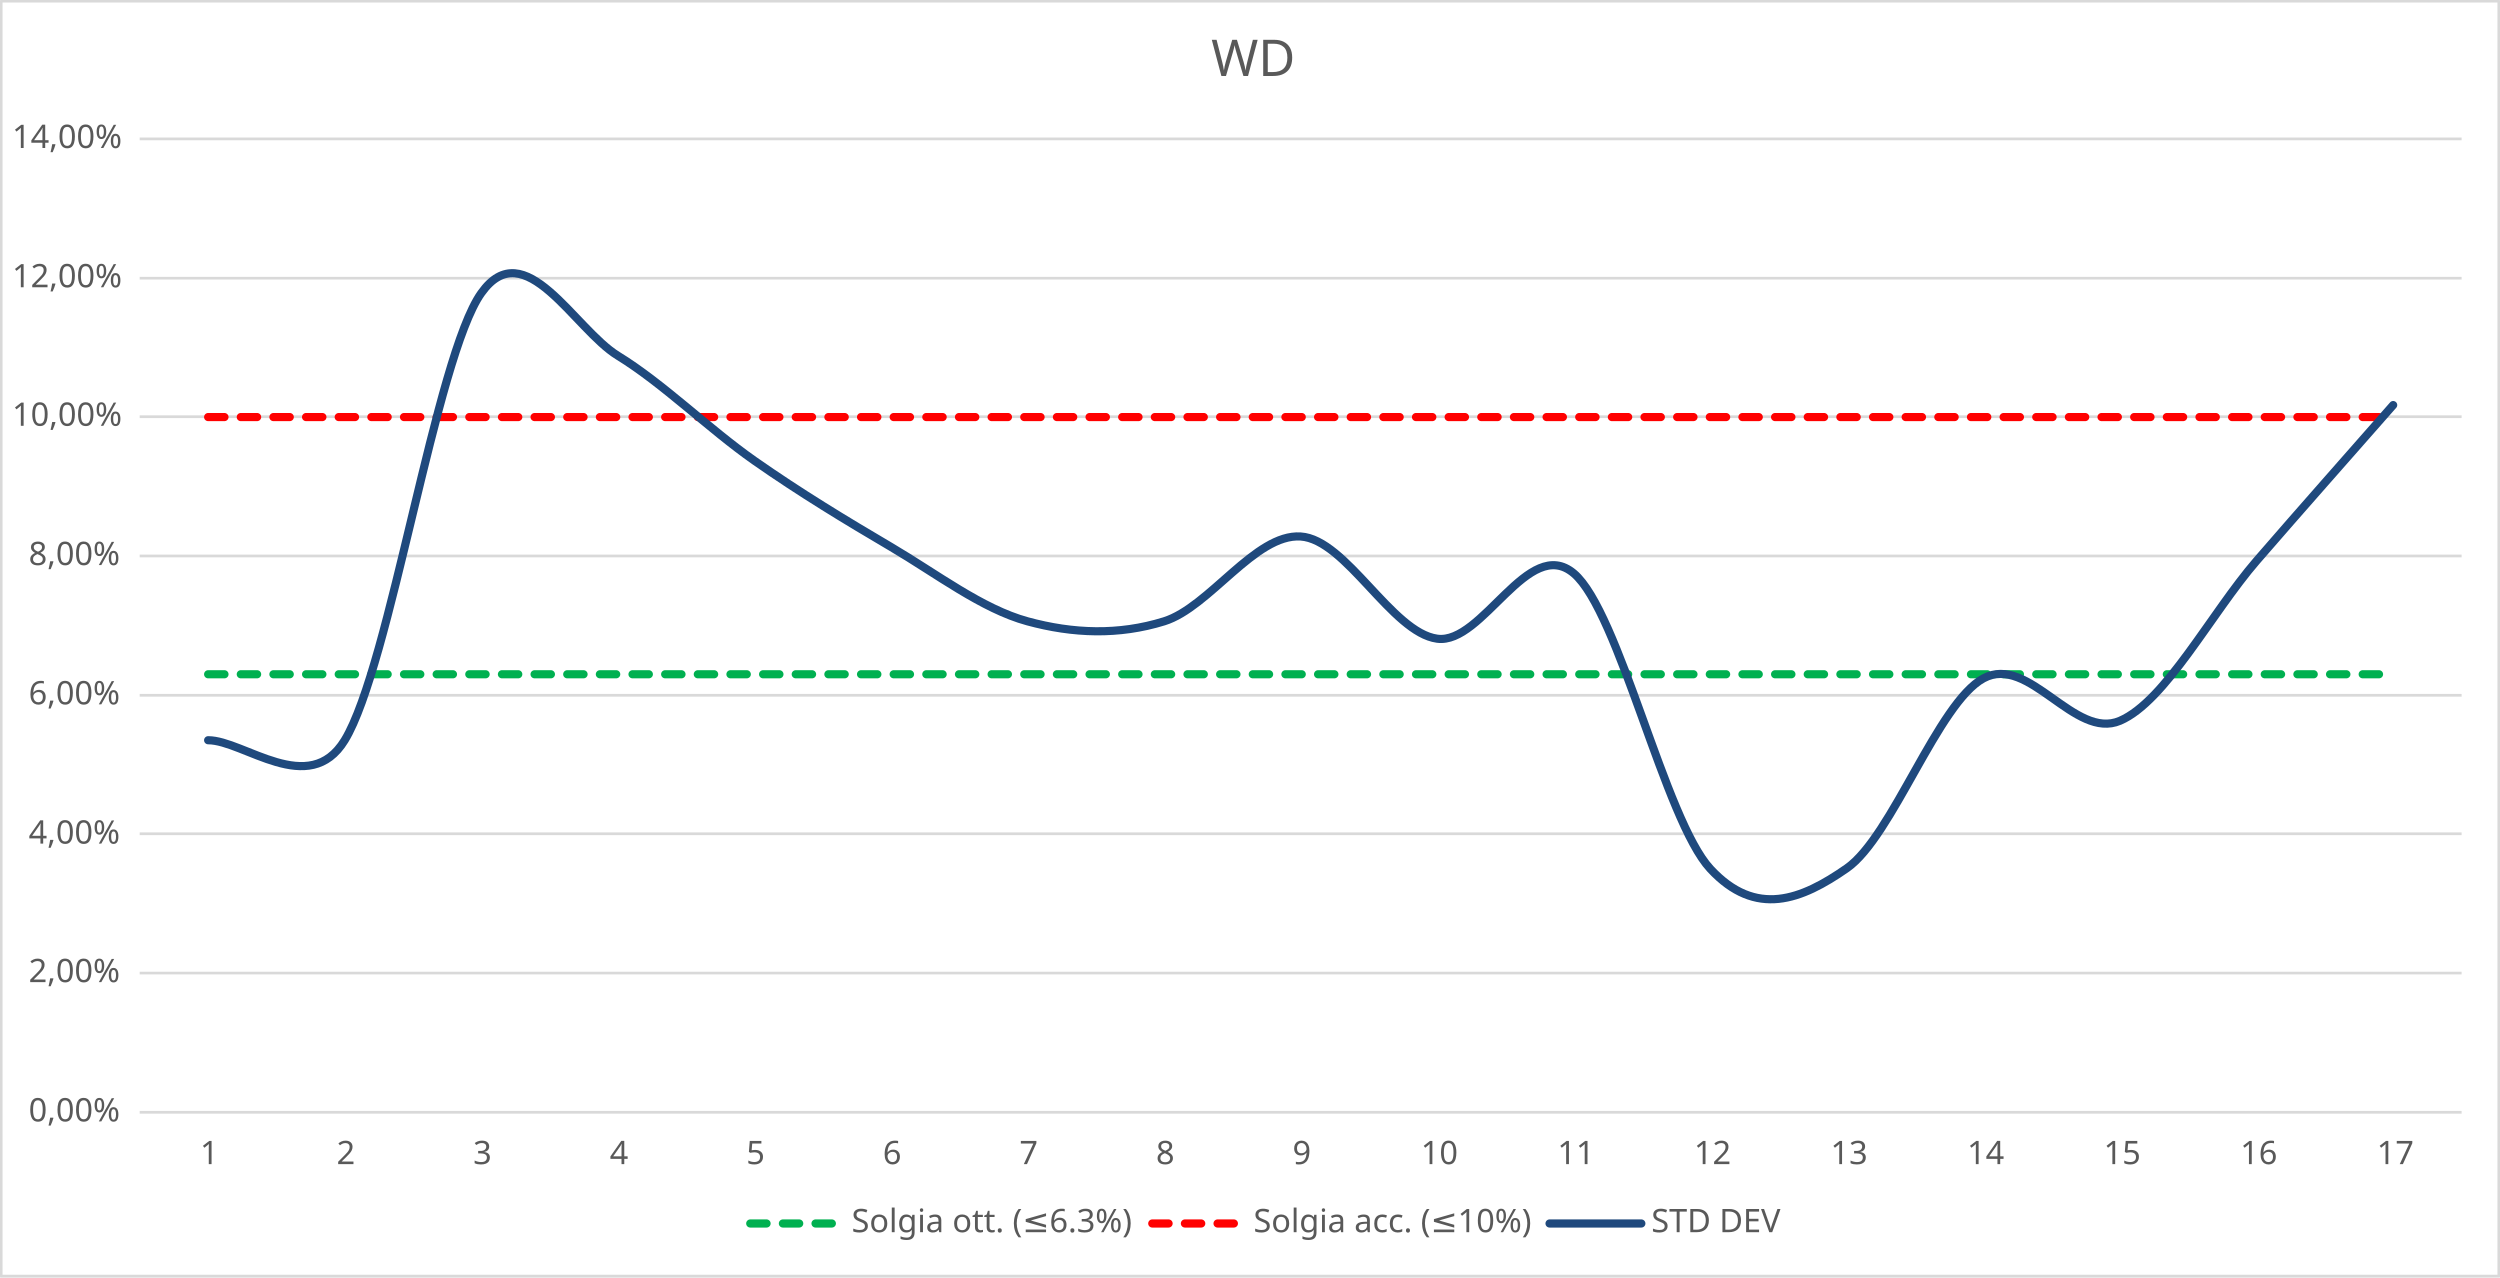
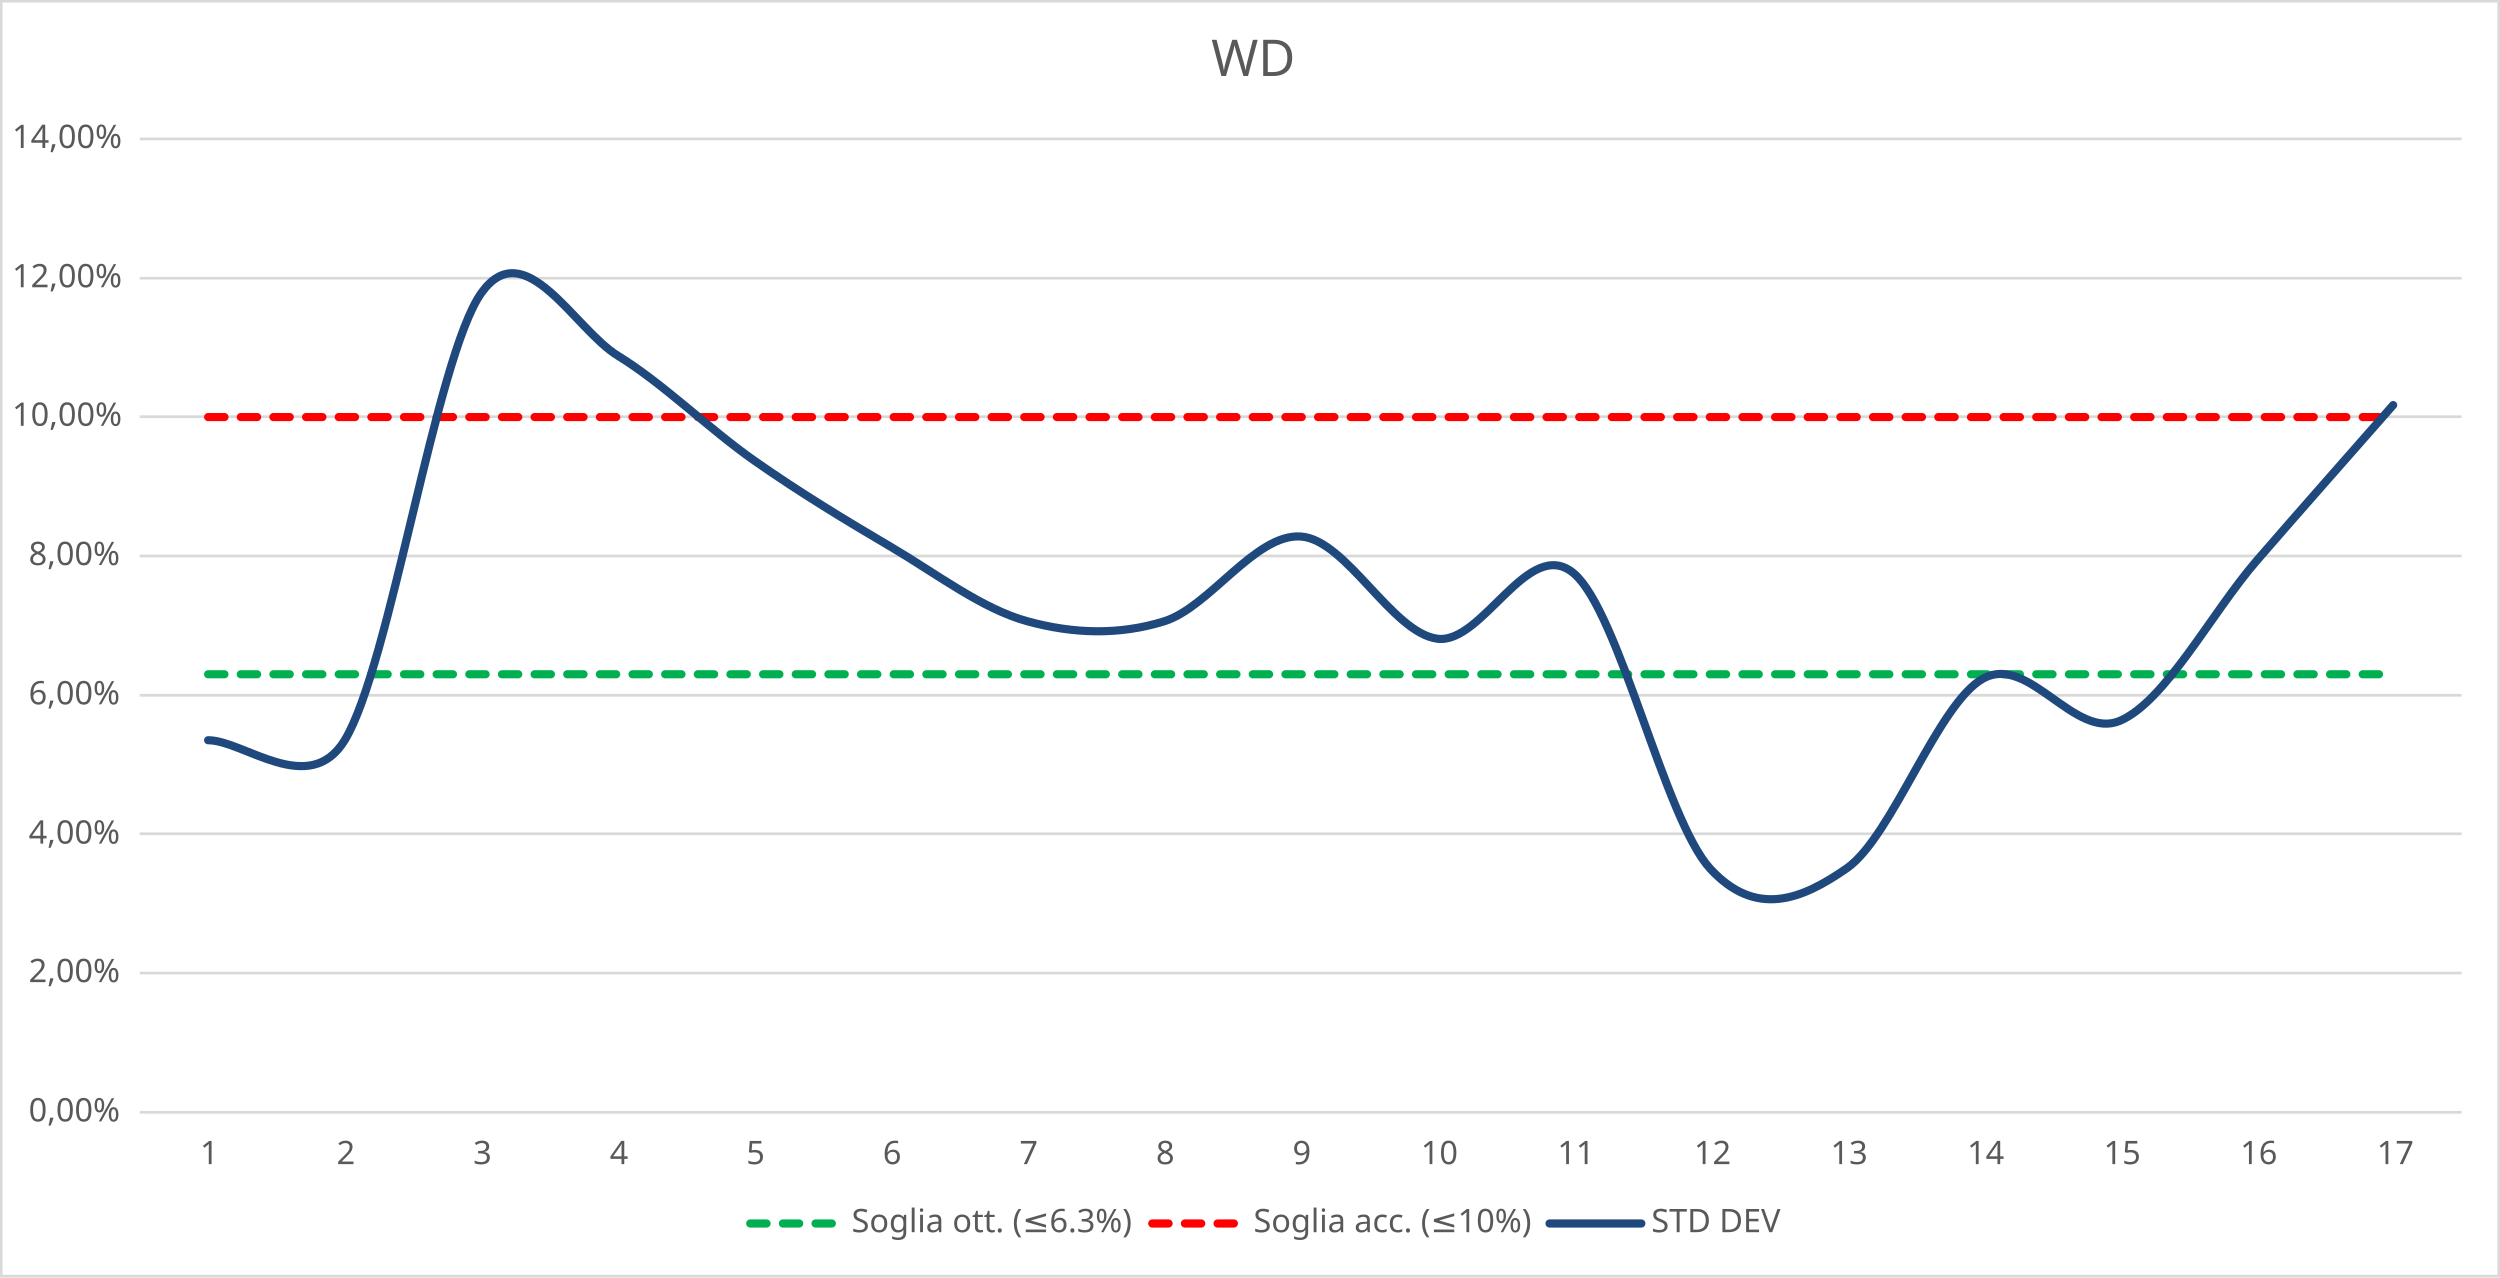
<svg xmlns="http://www.w3.org/2000/svg" width="3159" height="1614" xml:space="preserve" overflow="hidden">
  <defs>
    <clipPath id="clip0">
      <rect x="733" y="611" width="3159" height="1614" />
    </clipPath>
  </defs>
  <g clip-path="url(#clip0)" transform="translate(-733 -611)">
    <rect x="734" y="612" width="3156" height="1611" fill="#FFFFFF" />
    <g>
      <path d="M909.5 1840.56 3843.5 1840.56M909.5 1664.55 3843.5 1664.55M909.5 1489.55 3843.5 1489.55M909.5 1313.54 3843.5 1313.54M909.5 1137.54 3843.5 1137.54M909.5 962.532 3843.5 962.532M909.5 786.5 3843.5 786.5" stroke="#D9D9D9" stroke-width="3.438" stroke-linejoin="round" stroke-miterlimit="10" fill="none" />
    </g>
    <g>
      <path d="M909.5 2016.5 3843.5 2016.5" stroke="#D9D9D9" stroke-width="3.438" stroke-linejoin="round" stroke-miterlimit="10" fill="none" fill-rule="evenodd" />
    </g>
    <g>
      <path d="M996 1463 1169.04 1463 1341.04 1463 1514.05 1463 1686.06 1463 1859.06 1463 2032.07 1463 2204.07 1463 2377.08 1463 2549.08 1463 2722.09 1463 2894.09 1463 3067.1 1463 3239.11 1463 3412.11 1463 3585.12 1463 3757 1463" stroke="#00B050" stroke-width="10.312" stroke-linecap="round" stroke-linejoin="round" stroke-miterlimit="10" stroke-dasharray="20.625 20.625" fill="none" />
    </g>
    <g>
      <path d="M996 1138 1169.04 1138 1341.04 1138 1514.05 1138 1686.06 1138 1859.06 1138 2032.07 1138 2204.07 1138 2377.08 1138 2549.08 1138 2722.09 1138 2894.09 1138 3067.1 1138 3239.11 1138 3412.11 1138 3585.12 1138 3757 1138" stroke="#FF0000" stroke-width="10.312" stroke-linecap="round" stroke-linejoin="round" stroke-miterlimit="10" stroke-dasharray="20.625 20.625" fill="none" />
    </g>
    <g>
      <path d="M996 1546.36C1040.98 1546.36 1123.58 1619.99 1168.56 1546.36 1226.08 1452.19 1283.6 1062.36 1341.12 981.382 1396.09 904 1458.72 1026.74 1513.69 1060.46 1571.21 1095.75 1628.73 1152.87 1686.25 1193.14 1743.77 1233.41 1801.29 1268.26 1858.81 1302.09 1916.33 1335.92 1973.85 1380.44 2031.38 1396.11 2088.9 1411.78 2146.42 1413.97 2203.94 1396.11 2261.46 1378.24 2318.98 1285.25 2376.5 1288.91 2434.02 1292.57 2491.54 1410.31 2549.06 1418.07 2606.58 1425.83 2664.1 1287.01 2721.62 1335.48 2779.15 1383.95 2836.67 1646.82 2894.19 1708.91 2951.71 1771 3009.23 1748.15 3066.75 1708.03 3124.27 1667.9 3181.79 1499.2 3239.31 1468.16 3296.83 1437.11 3354.35 1546.5 3411.87 1521.75 3469.4 1497.01 3526.92 1386.15 3584.44 1319.66 3641.96 1253.18 3699.48 1188.45 3757 1122.85" stroke="#1F497D" stroke-width="10.312" stroke-linecap="round" stroke-linejoin="round" stroke-miterlimit="10" fill="none" />
    </g>
    <g>
      <text fill="#595959" font-family="Calibri,Calibri_MSFontService,sans-serif" font-weight="400" font-size="41" transform="matrix(1 0 0 1 769.192 2028)">0,00%</text>
    </g>
    <g>
      <text fill="#595959" font-family="Calibri,Calibri_MSFontService,sans-serif" font-weight="400" font-size="41" transform="matrix(1 0 0 1 769.192 1852)">2,00%</text>
    </g>
    <g>
      <text fill="#595959" font-family="Calibri,Calibri_MSFontService,sans-serif" font-weight="400" font-size="41" transform="matrix(1 0 0 1 769.192 1677)">4,00%</text>
    </g>
    <g>
      <text fill="#595959" font-family="Calibri,Calibri_MSFontService,sans-serif" font-weight="400" font-size="41" transform="matrix(1 0 0 1 769.192 1501)">6,00%</text>
    </g>
    <g>
      <text fill="#595959" font-family="Calibri,Calibri_MSFontService,sans-serif" font-weight="400" font-size="41" transform="matrix(1 0 0 1 769.192 1325)">8,00%</text>
    </g>
    <g>
      <text fill="#595959" font-family="Calibri,Calibri_MSFontService,sans-serif" font-weight="400" font-size="41" transform="matrix(1 0 0 1 748.292 1149)">10,00%</text>
    </g>
    <g>
      <text fill="#595959" font-family="Calibri,Calibri_MSFontService,sans-serif" font-weight="400" font-size="41" transform="matrix(1 0 0 1 748.292 974)">12,00%</text>
    </g>
    <g>
      <text fill="#595959" font-family="Calibri,Calibri_MSFontService,sans-serif" font-weight="400" font-size="41" transform="matrix(1 0 0 1 748.292 798)">14,00%</text>
    </g>
    <g>
      <text fill="#595959" font-family="Calibri,Calibri_MSFontService,sans-serif" font-weight="400" font-size="41" transform="matrix(1 0 0 1 985.773 2082)">1</text>
    </g>
    <g>
      <text fill="#595959" font-family="Calibri,Calibri_MSFontService,sans-serif" font-weight="400" font-size="41" transform="matrix(1 0 0 1 1158.33 2082)">2</text>
    </g>
    <g>
      <text fill="#595959" font-family="Calibri,Calibri_MSFontService,sans-serif" font-weight="400" font-size="41" transform="matrix(1 0 0 1 1330.9 2082)">3</text>
    </g>
    <g>
      <text fill="#595959" font-family="Calibri,Calibri_MSFontService,sans-serif" font-weight="400" font-size="41" transform="matrix(1 0 0 1 1503.46 2082)">4</text>
    </g>
    <g>
      <text fill="#595959" font-family="Calibri,Calibri_MSFontService,sans-serif" font-weight="400" font-size="41" transform="matrix(1 0 0 1 1676.02 2082)">5</text>
    </g>
    <g>
      <text fill="#595959" font-family="Calibri,Calibri_MSFontService,sans-serif" font-weight="400" font-size="41" transform="matrix(1 0 0 1 1848.58 2082)">6</text>
    </g>
    <g>
      <text fill="#595959" font-family="Calibri,Calibri_MSFontService,sans-serif" font-weight="400" font-size="41" transform="matrix(1 0 0 1 2021.14 2082)">7</text>
    </g>
    <g>
      <text fill="#595959" font-family="Calibri,Calibri_MSFontService,sans-serif" font-weight="400" font-size="41" transform="matrix(1 0 0 1 2193.7 2082)">8</text>
    </g>
    <g>
      <text fill="#595959" font-family="Calibri,Calibri_MSFontService,sans-serif" font-weight="400" font-size="41" transform="matrix(1 0 0 1 2366.26 2082)">9</text>
    </g>
    <g>
      <text fill="#595959" font-family="Calibri,Calibri_MSFontService,sans-serif" font-weight="400" font-size="41" transform="matrix(1 0 0 1 2528.38 2082)">10</text>
    </g>
    <g>
      <text fill="#595959" font-family="Calibri,Calibri_MSFontService,sans-serif" font-weight="400" font-size="41" transform="matrix(1 0 0 1 2700.94 2082)">11</text>
    </g>
    <g>
      <text fill="#595959" font-family="Calibri,Calibri_MSFontService,sans-serif" font-weight="400" font-size="41" transform="matrix(1 0 0 1 2873.5 2082)">12</text>
    </g>
    <g>
      <text fill="#595959" font-family="Calibri,Calibri_MSFontService,sans-serif" font-weight="400" font-size="41" transform="matrix(1 0 0 1 3046.06 2082)">13</text>
    </g>
    <g>
      <text fill="#595959" font-family="Calibri,Calibri_MSFontService,sans-serif" font-weight="400" font-size="41" transform="matrix(1 0 0 1 3218.62 2082)">14</text>
    </g>
    <g>
      <text fill="#595959" font-family="Calibri,Calibri_MSFontService,sans-serif" font-weight="400" font-size="41" transform="matrix(1 0 0 1 3391.18 2082)">15</text>
    </g>
    <g>
      <text fill="#595959" font-family="Calibri,Calibri_MSFontService,sans-serif" font-weight="400" font-size="41" transform="matrix(1 0 0 1 3563.74 2082)">16</text>
    </g>
    <g>
      <text fill="#595959" font-family="Calibri,Calibri_MSFontService,sans-serif" font-weight="400" font-size="41" transform="matrix(1 0 0 1 3736.3 2082)">17</text>
    </g>
    <g>
      <text fill="#595959" font-family="Calibri,Calibri_MSFontService,sans-serif" font-weight="400" font-size="64" transform="matrix(1 0 0 1 2263.47 707)">WD</text>
    </g>
    <g>
      <path d="M1681 2157 1796 2157" stroke="#00B050" stroke-width="10.312" stroke-linecap="round" stroke-linejoin="round" stroke-miterlimit="10" stroke-dasharray="20.625 20.625" fill="none" fill-rule="evenodd" />
    </g>
    <g>
-       <text fill="#595959" font-family="Calibri,Calibri_MSFontService,sans-serif" font-weight="400" font-size="41" transform="matrix(1 0 0 1 1809.06 2168)">Solgia ott. (≤6.3%)</text>
+       <text fill="#595959" font-family="Calibri,Calibri_MSFontService,sans-serif" font-weight="400" font-size="41" transform="matrix(1 0 0 1 1809.06 2168)">Soglia ott. (≤6.3%)</text>
    </g>
    <g>
      <path d="M2189 2157 2304 2157" stroke="#FF0000" stroke-width="10.312" stroke-linecap="round" stroke-linejoin="round" stroke-miterlimit="10" stroke-dasharray="20.625 20.625" fill="none" fill-rule="evenodd" />
    </g>
    <g>
-       <text fill="#595959" font-family="Calibri,Calibri_MSFontService,sans-serif" font-weight="400" font-size="41" transform="matrix(1 0 0 1 2316.91 2168)">Solgia acc. (≤10%)</text>
+       <text fill="#595959" font-family="Calibri,Calibri_MSFontService,sans-serif" font-weight="400" font-size="41" transform="matrix(1 0 0 1 2316.91 2168)">Soglia acc. (≤10%)</text>
    </g>
    <g>
      <path d="M2691 2157 2807 2157" stroke="#1F497D" stroke-width="10.312" stroke-linecap="round" stroke-linejoin="round" stroke-miterlimit="10" fill="none" fill-rule="evenodd" />
    </g>
    <g>
      <text fill="#595959" font-family="Calibri,Calibri_MSFontService,sans-serif" font-weight="400" font-size="41" transform="matrix(1 0 0 1 2819.6 2168)">STD DEV</text>
    </g>
    <rect x="734.5" y="612.5" width="3156" height="1611" stroke="#D9D9D9" stroke-width="3.438" stroke-linejoin="round" stroke-miterlimit="10" fill="none" />
  </g>
</svg>
